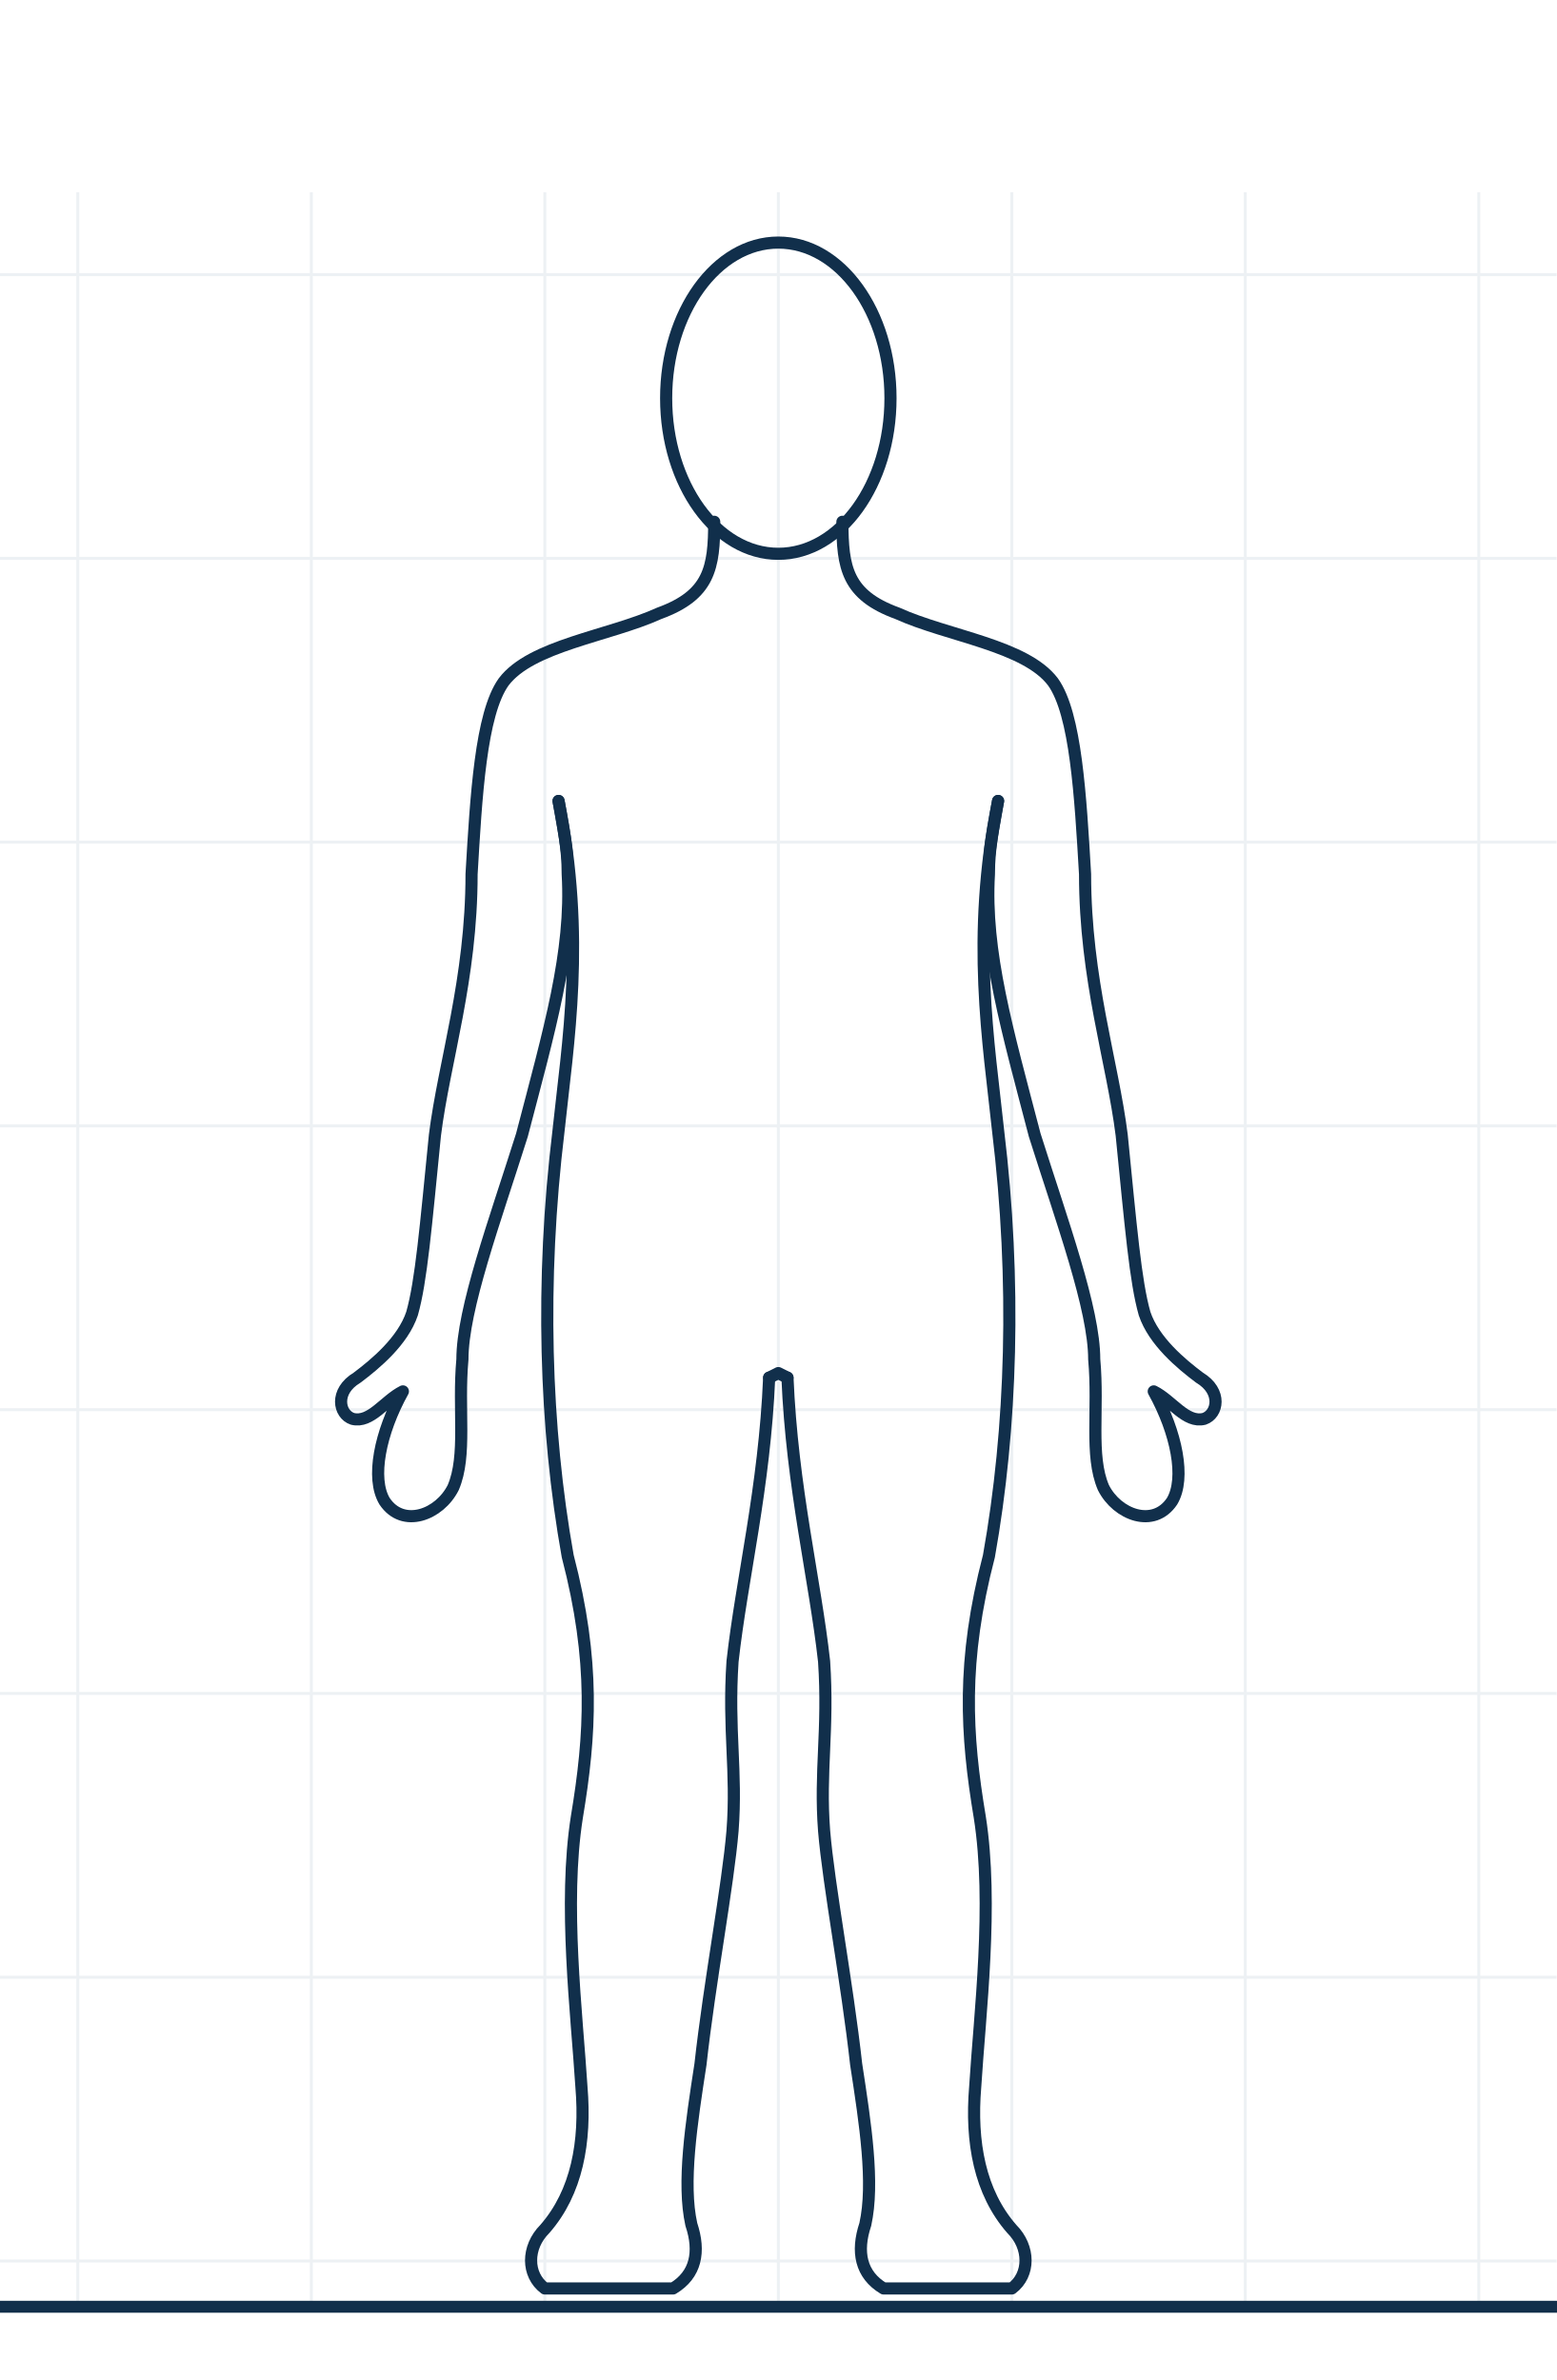
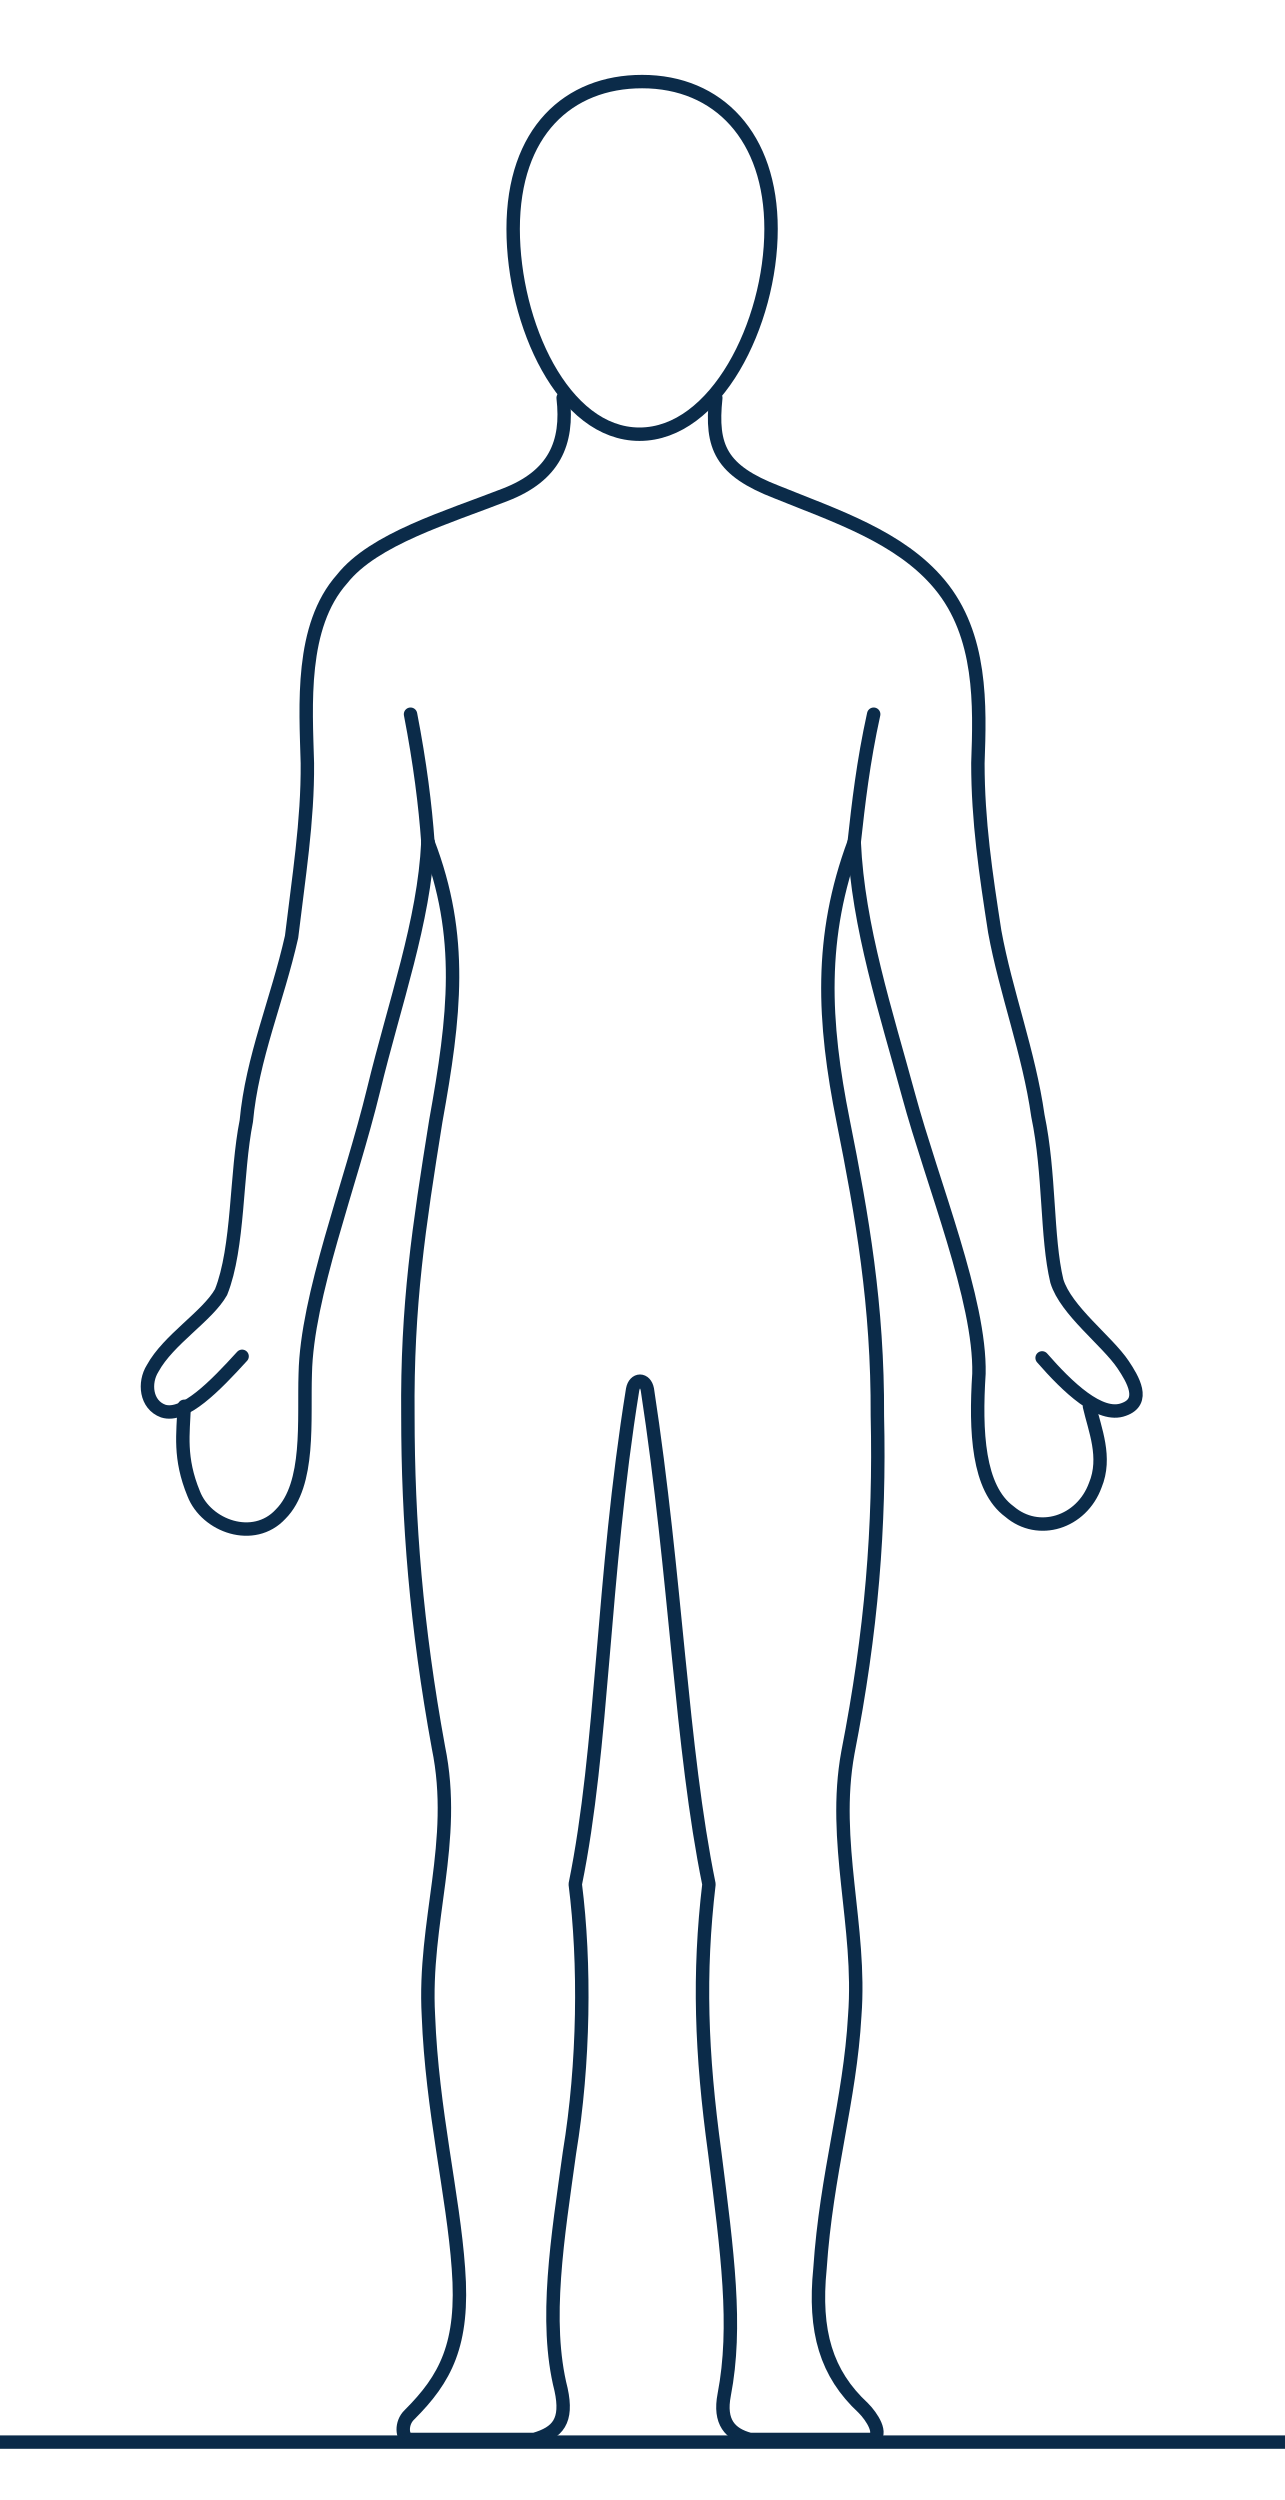
- <svg xmlns="http://www.w3.org/2000/svg" viewBox="0 0 340 520" fill="none" aria-labelledby="title" role="img">
-   <g stroke="#D8E0E7" stroke-width=".65" opacity=".45">
-     <path d="M0 60H340 M0 122H340 M0 184H340 M0 246H340 M0 308H340 M0 370H340 M0 432H340 M0 494H340" />
-     <path d="M17 42V503 M68 42V503 M119 42V503 M170 42V503 M221 42V503 M272 42V503 M323 42V503" />
+ <svg xmlns="http://www.w3.org/2000/svg" width="244" height="475" viewBox="390 40 244 475" role="img" aria-labelledby="title desc" preserveAspectRatio="xMidYMid meet">
+   <g id="body" fill="none" stroke="#0B2B49" stroke-width="2.55" stroke-linecap="round" stroke-linejoin="round">
+     <path id="head" d="M512 55.5 C498 55.5 487.5 65 487.5 83.5 C487.5 101.5 497 122.5 511.5 122.5 C526 122.5 536.5 101.5 536.5 83.5 C536.5 66 526.5 55.5 512 55.5 Z" />
+     <path id="left-outer" d="M497 115.6 C498 124.2 495.3 130.4 486 134 C475 138.3 461 142.4 455 150 C447 159 448.1 174 448.4 185 C448.5 196 446.7 207 445.4 218 C442.7 230 437.9 241 436.8 253 C434.8 263 435.4 277 432 285.5 C429.4 290.1 422 294.5 419 300 C417.3 302.7 417.7 306.9 421 308.1 C425 309.4 430.9 303.3 436 297.7" />
+     <path id="left-hand" d="M425 307.2 C424.8 312.4 424 317 426.8 323.8 C429.2 330 438.2 333.2 443.3 327.7 C449 322 447.7 309.8 448 301 C448.3 286.2 456.5 265.5 461 247 C465 230.5 470.6 215 471.3 200" />
+     <path id="left-inner-arm" d="M468 175.7 C469.8 185 470.8 193 471.3 200" />
+     <path id="left-body-leg" d="M471.3 200 C478.2 218 476.4 233 472.8 253 C469.6 273 467.3 288 467.5 309 C467.5 329 469.1 349 473.3 372 C477 390 470.4 405 471.4 423 C472.1 441 476.1 457 477.1 471 C478.2 485.5 474.6 492 467.8 498.8 C466.1 500.4 466.4 503.2 467.6 503.5" />
+     <path id="left-inner-leg" d="M467.6 503.5 L491.5 503.5 C496 502.2 497.9 500 496.6 494 C493.3 481 496 465 498.2 449 C501 432 501.2 413 499.3 398 C504.6 372 504.4 340 510.2 304 C510.6 301.9 512.6 301.9 513 304 C518.5 340 519.4 372 524.7 398 C522.7 415 523.2 430 525.8 449 C528.2 468 530.1 482 527.6 495 C526.6 500.2 528.7 502.5 532.5 503.5 L555.8 503.5" />
+     <path id="right-body-leg" d="M555.8 503.5 C557.8 502.5 555.7 499.2 554 497.5 C547 491 544.6 483 545.8 471 C547 453 551.5 439 552.4 423 C553.7 406 548 390 551.1 373 C555.6 350 557.2 330 556.7 309 C556.8 288 553.8 271 550.2 253 C546.4 234 545.6 218 552.3 200" />
+     <path id="right-inner-arm" d="M556 175.7 C554 184.8 553.1 192.7 552.3 200 C553 216 558.4 232.5 562.6 248 C567.2 265 576.3 287 576 301 C575.3 312 575.8 322.8 581.8 327.2 C587.3 331.9 595.5 329.3 598.1 322.2 C600.3 316.9 598 311.6 597 307.2" />
+     <path id="right-outer" d="M588 298 C592.8 303.5 599 309.5 603.5 307.8 C607.8 306.3 605.2 302 603.4 299.3 C600.4 294.8 592.5 289 590.8 283.4 C588.8 275 589.5 263 587.2 252 C585.5 240 581.1 228.5 579 217 C577.3 206 575.8 196 575.8 185 C576.2 174 576.6 160.7 568.5 151 C561 142 548.7 138 537.6 133.5 C527 129.4 525 125 526 115.6" />
  </g>
-   <g stroke="#112F4B" stroke-width="2.65" stroke-linecap="round" stroke-linejoin="round" fill="none">
-     <ellipse cx="170" cy="87" rx="24.5" ry="34" />
-     <path d="M156 114       C156 124 155 130 144 134       C133 139 116 141 110 149       C105 156 104 174 103 191       C103 214 97 232 95 248       C93 268 92 280 90 287       C88 293 82 298 78 301       C73 304 74 309 77 310       C81 311 84 306 88 304       C83 313 81 323 84 328       C88 334 96 331 99 325       C102 318 100 308 101 297       C101 286 108 267 114 248       C120 225 125 208 124 191       C124 185 123 181 122 175" />
-     <path d="M184 114       C184 124 185 130 196 134       C207 139 224 141 230 149       C235 156 236 174 237 191       C237 214 243 232 245 248       C247 268 248 280 250 287       C252 293 258 298 262 301       C267 304 266 309 263 310       C259 311 256 306 252 304       C257 313 259 323 256 328       C252 334 244 331 241 325       C238 318 240 308 239 297       C239 286 232 267 226 248       C220 225 215 208 216 191       C216 185 217 181 218 175" />
-     <path d="M122 175       C128 205 124 228 122 247       C118 280 119 312 124 340       C130 363 129 379 126 397       C123 416 126 440 127 456       C128 468 126 479 119 487       C115 491 115 497 119 500       L147 500       C152 497 153 492 151 486       C149 477 151 464 153 451       C155 433 159 412 160 400       C161 387 159 378 160 363       C162 345 167 325 168 301" />
-     <path d="M218 175       C212 205 216 228 218 247       C222 280 221 312 216 340       C210 363 211 379 214 397       C217 416 214 440 213 456       C212 468 214 479 221 487       C225 491 225 497 221 500       L193 500       C188 497 187 492 189 486       C191 477 189 464 187 451       C185 433 181 412 180 400       C179 387 181 378 180 363       C178 345 173 325 172 301" />
-     <path d="M168 301 L170 300 L172 301" />
-   </g>
-   <path d="M0 504H340" stroke="#112F4B" stroke-width="2.6" stroke-linecap="round" />
+   <path id="baseline" d="M342 504 H682" fill="none" stroke="#0B2B49" stroke-width="2.55" stroke-linecap="round" />
</svg>
